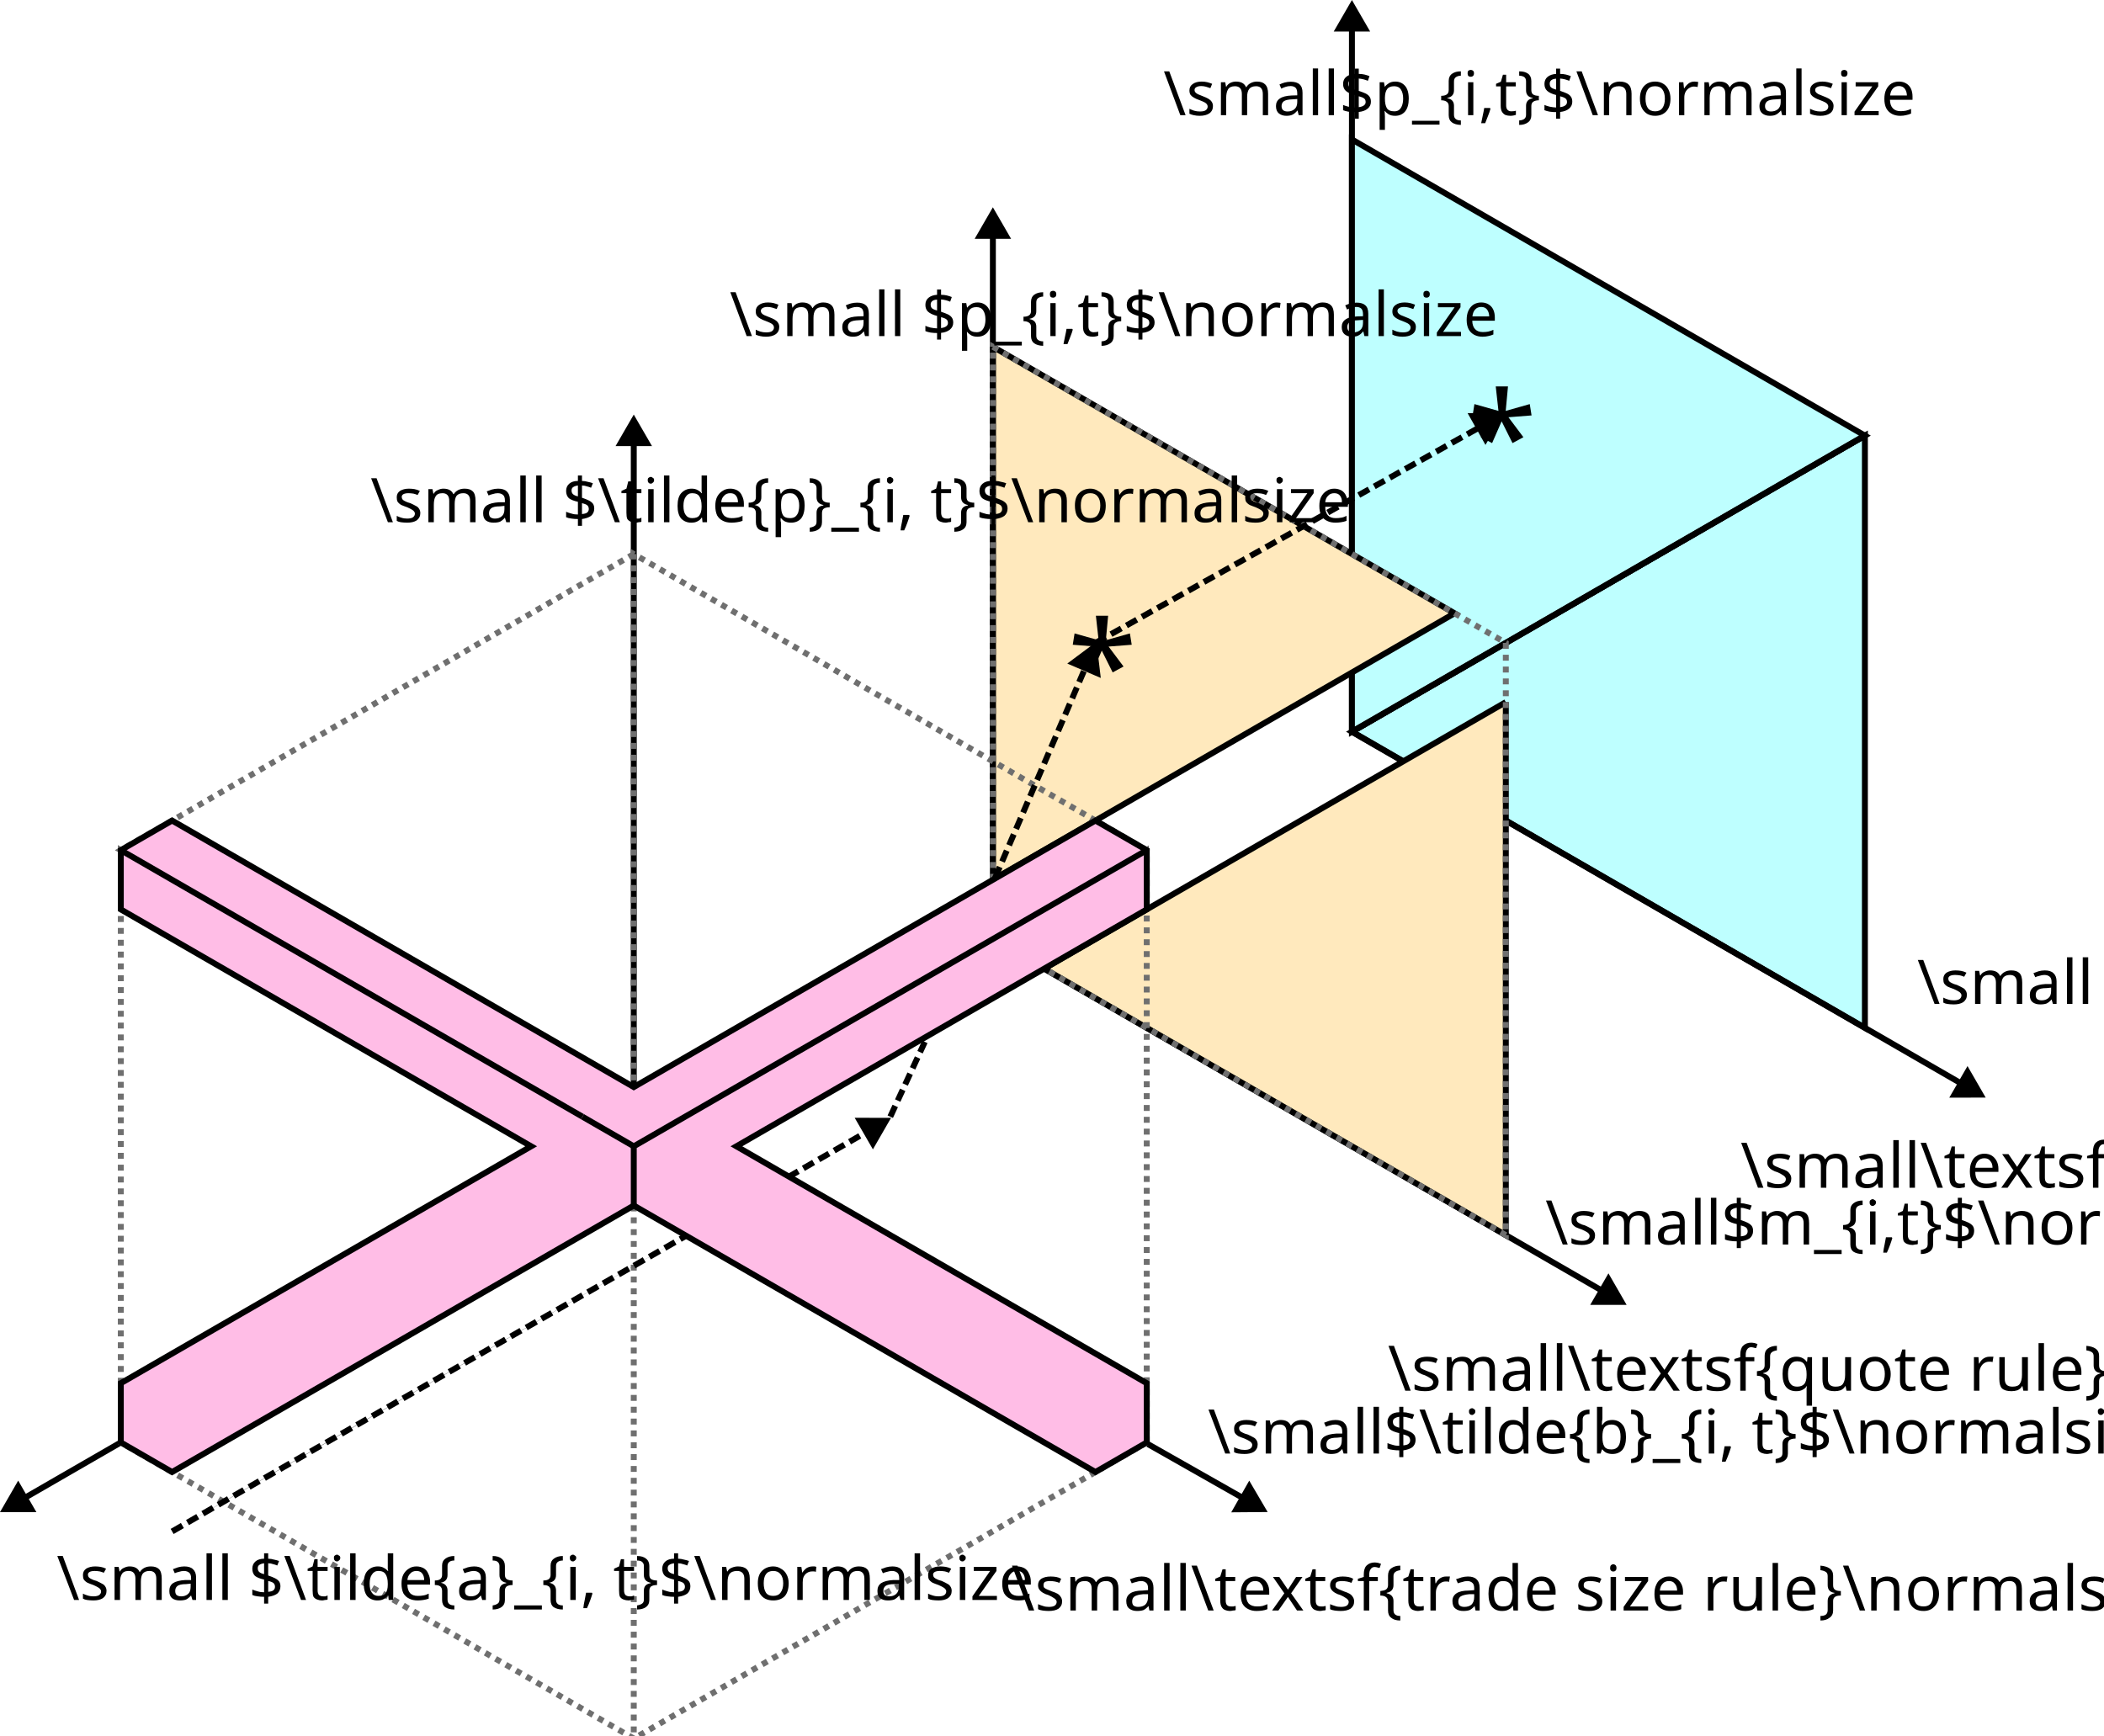
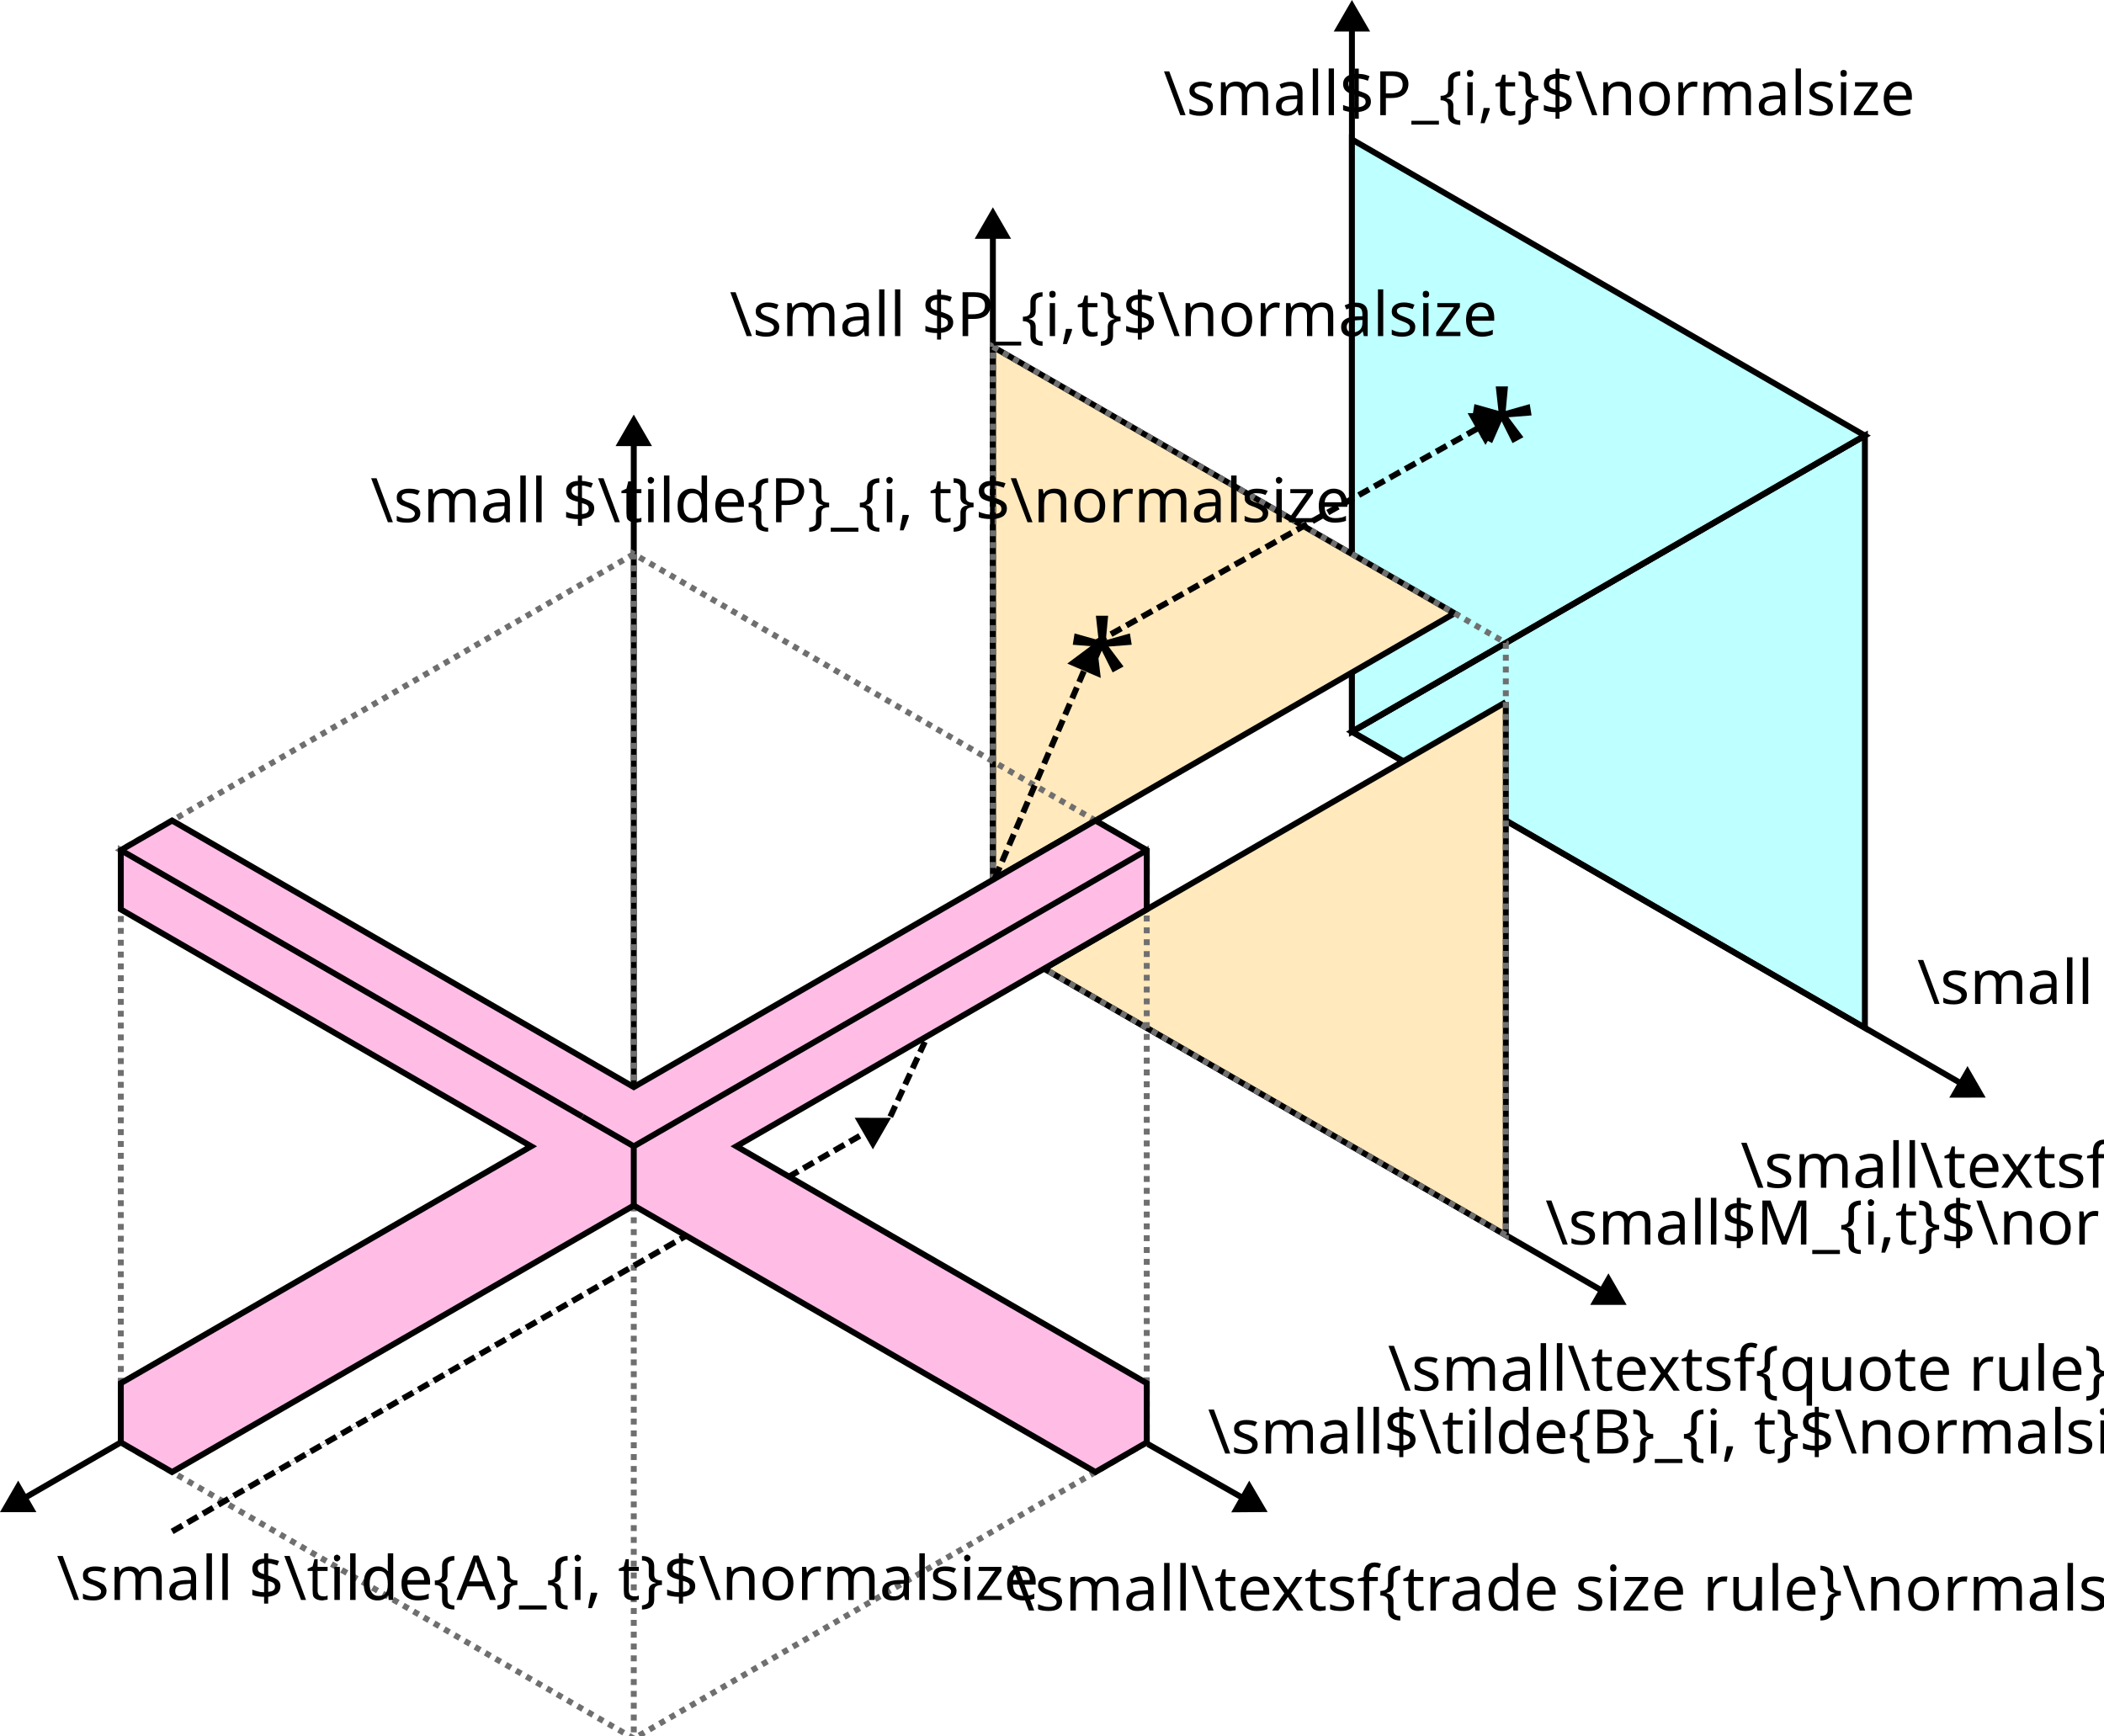
<svg xmlns="http://www.w3.org/2000/svg" width="72.496mm" height="59.796mm" viewBox="0 0 72.496 59.796" version="1.1" id="svg5">
  <defs id="defs2">
    <marker style="overflow:visible" id="TriangleStart" refX="0" refY="0" orient="auto-start-reverse" markerWidth="5.324" markerHeight="6.155" viewBox="0 0 5.324 6.155" preserveAspectRatio="xMidYMid">
      <path transform="scale(0.5)" style="fill:context-stroke;fill-rule:evenodd;stroke:context-stroke;stroke-width:1pt" d="M 5.77,0 -2.88,5 V -5 Z" id="path135" />
    </marker>
    <marker style="overflow:visible" id="TriangleStart-5" refX="0" refY="0" orient="auto-start-reverse" markerWidth="5.324" markerHeight="6.155" viewBox="0 0 5.324 6.155" preserveAspectRatio="xMidYMid">
      <path transform="scale(0.5)" style="fill:context-stroke;fill-rule:evenodd;stroke:context-stroke;stroke-width:1pt" d="M 5.77,0 -2.88,5 V -5 Z" id="path135-4" />
    </marker>
    <marker style="overflow:visible" id="TriangleStart-5-1" refX="0" refY="0" orient="auto-start-reverse" markerWidth="5.324" markerHeight="6.155" viewBox="0 0 5.324 6.155" preserveAspectRatio="xMidYMid">
      <path transform="scale(0.5)" style="fill:context-stroke;fill-rule:evenodd;stroke:context-stroke;stroke-width:1pt" d="M 5.77,0 -2.88,5 V -5 Z" id="path135-4-2" />
    </marker>
    <marker style="overflow:visible" id="TriangleStart-1" refX="0" refY="0" orient="auto-start-reverse" markerWidth="5.324" markerHeight="6.155" viewBox="0 0 5.324 6.155" preserveAspectRatio="xMidYMid">
      <path transform="scale(0.5)" style="fill:context-stroke;fill-rule:evenodd;stroke:context-stroke;stroke-width:1pt" d="M 5.77,0 -2.88,5 V -5 Z" id="path135-5" />
    </marker>
    <marker style="overflow:visible" id="TriangleStart-1-0" refX="0" refY="0" orient="auto-start-reverse" markerWidth="5.324" markerHeight="6.155" viewBox="0 0 5.324 6.155" preserveAspectRatio="xMidYMid">
      <path transform="scale(0.5)" style="fill:context-stroke;fill-rule:evenodd;stroke:context-stroke;stroke-width:1pt" d="M 5.77,0 -2.88,5 V -5 Z" id="path135-5-6" />
    </marker>
  </defs>
  <g id="layer1" transform="translate(-107.0796,-82.64489)">
    <path style="fill:#ffe9bd;fill-opacity:1;stroke:#000000;stroke-width:0.204;stroke-dasharray:none;stroke-dashoffset:0;stroke-opacity:1;marker-end:url(#TriangleStart)" d="m 153.662,107.861 v -24.491 0 2.041 -2.041" id="path17595" />
    <path id="path5386" style="display:inline;fill:#beffff;fill-opacity:1;stroke:#000000;stroke-width:0.204;stroke-dasharray:none;stroke-opacity:1" d="m 153.662,107.861 c 5.892,-3.402 11.783,-6.803 17.675,-10.205 m 0,2e-6 v 0 20.409 l -17.675,-10.205 z" />
    <path style="fill:#beffff;fill-opacity:1;stroke:#000000;stroke-width:0.204;stroke-dasharray:none;stroke-opacity:1" d="M 153.662,107.861 171.337,97.656 153.662,87.451 Z" id="path14968" />
    <path style="fill:#ff00ff;stroke:#000000;stroke-width:0.204;stroke-dasharray:none;stroke-opacity:1" d="m 128.917,122.147 v 0" id="path5554" />
    <path style="fill:#ffe9bd;fill-opacity:1;stroke:#000000;stroke-width:0.204;stroke-dasharray:none;stroke-dashoffset:0;stroke-opacity:1;marker-end:url(#TriangleStart)" d="m 128.917,122.147 c -3.337,1.927 -21.21,12.246 -19.442,11.225 l -1.768,1.02" id="path17831" />
    <path style="fill:#ffe9bd;fill-opacity:1;stroke:#000000;stroke-width:0.204;stroke-dasharray:none;stroke-dashoffset:0;stroke-opacity:1;marker-end:url(#TriangleStart-5-1)" d="m 146.632,132.409 3.496,1.984" id="path17313-6-8" />
    <path style="fill:#ff00ff;stroke:#000000;stroke-width:0.204;stroke-dasharray:none;stroke-opacity:1" d="m 127.15,121.127 v 0" id="path5671" />
    <path id="path14910" style="display:inline;fill:#00ff56;fill-opacity:1;stroke:#000000;stroke-width:0.204;stroke-dasharray:none;stroke-opacity:1" d="M 153.662,107.861 171.337,97.656" />
    <path style="fill:#ffe9bd;fill-opacity:1;stroke:#000000;stroke-width:0.204;stroke-dasharray:none;stroke-dashoffset:0;stroke-opacity:1;marker-end:url(#TriangleStart)" d="m 153.662,107.861 21.21,12.246" id="path17313" />
    <path style="fill:#ffe9bd;fill-opacity:1;stroke:#000000;stroke-width:0.204;stroke-dasharray:none;stroke-dashoffset:0;stroke-opacity:1;marker-end:url(#TriangleStart-1-0)" d="m 128.917,122.147 v -24.491 0 2.041 -2.041" id="path17595-1-9" />
    <g id="g20356" transform="matrix(2.040927,0,0,2.040927,-111.462,-86.02728)">
      <path id="path5400" style="fill:#ffe9bd;fill-opacity:1;stroke:#000000;stroke-width:0.1;stroke-dasharray:none;stroke-opacity:1" d="m 123.842,97.5 c 1.2e-4,0.011 0,-6 0,-9 L 131.636,93 Z" />
      <path style="fill:#ffe9bd;fill-opacity:1;stroke:#000000;stroke-width:0.1;stroke-dasharray:none;stroke-dashoffset:0;stroke-opacity:1;marker-end:url(#TriangleStart-5)" d="m 123.842,98.5 10.392,6" id="path17313-6" />
      <path style="fill:#ffe9bd;fill-opacity:1;stroke:#000000;stroke-width:0.1;stroke-dasharray:none;stroke-dashoffset:0;stroke-opacity:1;marker-end:url(#TriangleStart-1)" d="M 123.842,98.5 V 86.5 v 0 1 -1" id="path17595-1" />
      <path id="path5394" style="fill:#ffe9bd;fill-opacity:1;stroke:#000000;stroke-width:0.1;stroke-dasharray:none;stroke-opacity:1" d="m 132.502,94.5 -1e-5,9 -7.794,-4.5 v 0 l 7.794,-4.5" />
      <path style="fill:none;fill-opacity:1;stroke:#6f6f6f;stroke-width:0.1;stroke-dasharray:0.1, 0.1;stroke-dashoffset:0;stroke-opacity:1" d="M 123.842,88.5 132.502,93.5 v 10 l -8.66,-5 z" id="path15920" />
    </g>
    <path style="fill:none;fill-opacity:1;stroke:#000000;stroke-width:0.204;stroke-dasharray:0.408, 0.204;stroke-dashoffset:0;stroke-opacity:1;marker-end:url(#TriangleStart)" d="m 144.825,104.799 13.446,-7.547" id="path19792" />
    <path id="path5550" style="display:inline;fill:none;stroke:#6f6f6f;stroke-width:0.204;stroke-dasharray:0.204, 0.204;stroke-dashoffset:0;stroke-opacity:1" d="m 146.592,132.352 -17.675,10.205 v 0 m 17.675,-10.205 -2e-5,-20.409 -17.675,-10.205 v 18.368 m 0,2.041 v -2.041 0 m 0,-18.368 -17.675,10.205 v 0 0 l 17.675,10.205 17.645,-10.146 v -0.048 l -17.645,10.193 m 0,0 v 20.409 l -17.675,-10.205 v -20.409 z" />
    <path style="fill:#000000;fill-opacity:1;stroke:#000000;stroke-width:0.204;stroke-dasharray:0.408, 0.204;stroke-dashoffset:0;stroke-opacity:1;marker-end:url(#TriangleStart-5)" d="m 113.011,135.42 c 4.122,-2.396 20.017,-11.509 24.145,-13.892" id="path19974" />
    <path id="path5548" style="display:inline;fill:#ffbde6;fill-opacity:1;stroke:#000000;stroke-width:0.204;stroke-dasharray:none;stroke-opacity:1" d="m 113.009,110.922 -1.767,1.02 v 2.042 l 14.139,8.163 -14.139,8.164 v 2.041 l 1.767,1.02 15.908,-9.184 15.908,9.184 1.768,-1.02 v -2.041 l -14.14,-8.164 14.14,-8.163 v -2.042 l -1.768,-1.02 -15.908,9.184 z" />
    <path style="fill:none;fill-opacity:1;stroke:#000000;stroke-width:0.204;stroke-dasharray:0.408, 0.204;stroke-dashoffset:0;stroke-opacity:1;marker-end:url(#TriangleStart)" d="m 137.755,121.127 1.191,-2.578 m 2.42,-5.652 3.208,-7.47" id="path18211" />
    <path style="fill:none;fill-opacity:1;stroke:#000000;stroke-width:0.204;stroke-dasharray:none;stroke-dashoffset:0;stroke-opacity:1" d="m 111.242,111.943 15.907,9.184 v 0" id="path21346" />
    <path style="fill:none;fill-opacity:1;stroke:#000000;stroke-width:0.204;stroke-dasharray:none;stroke-dashoffset:0;stroke-opacity:1" d="m 127.15,121.127 1.767,1.02 v 0" id="path21356" />
    <path style="fill:none;fill-opacity:1;stroke:#000000;stroke-width:0.204;stroke-dasharray:none;stroke-dashoffset:0;stroke-opacity:1" d="m 127.15,121.127 v 0" id="path21360" />
    <path id="path21354" style="fill:none;fill-opacity:1;stroke:#000000;stroke-width:0.204;stroke-dasharray:none;stroke-dashoffset:0;stroke-opacity:1" d="m 146.592,111.943 c -5.892,3.402 -11.784,6.803 -17.675,10.205 v 2.041" />
    <text xml:space="preserve" style="font-style:normal;font-variant:normal;font-weight:normal;font-stretch:normal;font-size:4.32px;font-family:cmss12;-inkscape-font-specification:'cmss12, Normal';font-variant-ligatures:normal;font-variant-caps:normal;font-variant-numeric:normal;font-variant-east-asian:normal;fill:#000000;fill-opacity:1;stroke:none;stroke-width:0.204;stroke-dasharray:none;stroke-dashoffset:0;stroke-opacity:1" x="157.65" y="99.26" id="text19914-2">
      <tspan id="tspan19970-4" x="157.65" y="99.26" style="stroke-width:0.204">*</tspan>
      <tspan id="tspan19972-2" x="157.65" y="104.66" style="stroke-width:0.204" />
    </text>
    <text xml:space="preserve" style="font-style:normal;font-variant:normal;font-weight:normal;font-stretch:normal;font-size:2.16px;font-family:Sans;-inkscape-font-specification:'Sans, Normal';font-variant-ligatures:normal;font-variant-caps:normal;font-variant-numeric:normal;font-variant-east-asian:normal;fill:#000000;fill-opacity:1;stroke:none;stroke-width:0.204;stroke-dasharray:none;stroke-dashoffset:0;stroke-opacity:1" x="141.935" y="138.147" id="text18007">
      <tspan id="tspan2424" x="141.935" y="138.147">\small\textsf{trade size rule}\normalsize</tspan>
    </text>
    <text xml:space="preserve" style="font-style:normal;font-variant:normal;font-weight:normal;font-stretch:normal;font-size:2.16px;font-family:Sans;-inkscape-font-specification:'Sans, Normal';font-variant-ligatures:normal;font-variant-caps:normal;font-variant-numeric:normal;font-variant-east-asian:normal;fill:#000000;fill-opacity:1;stroke:none;stroke-width:0.204;stroke-dasharray:none;stroke-dashoffset:0;stroke-opacity:1" x="154.905" y="130.57" id="text18007-3">
      <tspan id="tspan2424-3" x="154.905" y="130.57">\small\textsf{quote rule}</tspan>
    </text>
    <text xml:space="preserve" style="font-style:normal;font-variant:normal;font-weight:normal;font-stretch:normal;font-size:2.16px;font-family:Sans;-inkscape-font-specification:'Sans, Normal';font-variant-ligatures:normal;font-variant-caps:normal;font-variant-numeric:normal;font-variant-east-asian:normal;fill:#000000;fill-opacity:1;stroke:none;stroke-width:0.204;stroke-dasharray:none;stroke-dashoffset:0;stroke-opacity:1" x="167.06" y="123.574" id="text18007-3-2">
      <tspan id="tspan2424-3-5" x="167.06" y="123.574">\small\textsf{tick test}</tspan>
    </text>
    <text xml:space="preserve" style="font-style:normal;font-variant:normal;font-weight:normal;font-stretch:normal;font-size:4.32px;font-family:cmss12;-inkscape-font-specification:'cmss12, Normal';font-variant-ligatures:normal;font-variant-caps:normal;font-variant-numeric:normal;font-variant-east-asian:normal;fill:#000000;fill-opacity:1;stroke:none;stroke-width:0.204;stroke-dasharray:none;stroke-dashoffset:0;stroke-opacity:1" x="143.873" y="107.16" id="text19914">
      <tspan id="tspan19970" x="143.873" y="107.16" style="stroke-width:0.204">*</tspan>
      <tspan id="tspan19972" x="143.873" y="112.56" style="stroke-width:0.204" />
    </text>
    <text xml:space="preserve" style="font-size:6px;font-family:cmss12;-inkscape-font-specification:'cmss12, Normal';fill:none;stroke:#000000;stroke-width:0.283;stroke-dasharray:0.567, 0.283" x="-2.797" y="0.621" id="text936" transform="matrix(0.352778,0,0,0.352778,148.151,86.3946)">
-       <tspan id="tspan934" style="font-style:normal;font-variant:normal;font-weight:normal;font-stretch:normal;font-size:6px;font-family:sans-serif;-inkscape-font-specification:'sans-serif, Normal';font-variant-ligatures:normal;font-variant-caps:normal;font-variant-numeric:normal;font-variant-east-asian:normal;fill:#000000;fill-opacity:1;stroke:none;stroke-width:0.283" x="-2.797" y="0.621">\small$p_{i,t}$\normalsize</tspan>
+       <tspan id="tspan934" style="font-style:normal;font-variant:normal;font-weight:normal;font-stretch:normal;font-size:6px;font-family:sans-serif;-inkscape-font-specification:'sans-serif, Normal';font-variant-ligatures:normal;font-variant-caps:normal;font-variant-numeric:normal;font-variant-east-asian:normal;fill:#000000;fill-opacity:1;stroke:none;stroke-width:0.283" x="-2.797" y="0.621">\small$P_{i,t}$\normalsize</tspan>
    </text>
    <text xml:space="preserve" style="font-size:6px;font-family:cmss12;-inkscape-font-specification:'cmss12, Normal';fill:none;stroke:#000000;stroke-width:0.283;stroke-dasharray:0.567, 0.283" x="-45.154" y="22.201" id="text936-5" transform="matrix(0.352778,0,0,0.352778,148.151,86.3946)">
-       <tspan id="tspan934-2" style="font-style:normal;font-variant:normal;font-weight:normal;font-stretch:normal;font-size:6px;font-family:sans-serif;-inkscape-font-specification:'sans-serif, Normal';font-variant-ligatures:normal;font-variant-caps:normal;font-variant-numeric:normal;font-variant-east-asian:normal;fill:#000000;fill-opacity:1;stroke:none;stroke-width:0.283" x="-45.154" y="22.201">\small $p_{i,t}$\normalsize</tspan>
+       <tspan id="tspan934-2" style="font-style:normal;font-variant:normal;font-weight:normal;font-stretch:normal;font-size:6px;font-family:sans-serif;-inkscape-font-specification:'sans-serif, Normal';font-variant-ligatures:normal;font-variant-caps:normal;font-variant-numeric:normal;font-variant-east-asian:normal;fill:#000000;fill-opacity:1;stroke:none;stroke-width:0.283" x="-45.154" y="22.201">\small $P_{i,t}$\normalsize</tspan>
    </text>
    <text xml:space="preserve" style="font-size:2.117px;font-family:cmss12;-inkscape-font-specification:'cmss12, Normal';fill:none;stroke:#000000;stroke-width:0.1;stroke-dasharray:0.2, 0.1" x="119.852" y="100.643" id="text936-5-2">
-       <tspan id="tspan934-2-7" style="font-style:normal;font-variant:normal;font-weight:normal;font-stretch:normal;font-size:2.117px;font-family:sans-serif;-inkscape-font-specification:'sans-serif, Normal';font-variant-ligatures:normal;font-variant-caps:normal;font-variant-numeric:normal;font-variant-east-asian:normal;fill:#000000;fill-opacity:1;stroke:none;stroke-width:0.1" x="119.852" y="100.643">\small $\tilde{p}_{i, t}$\normalsize</tspan>
+       <tspan id="tspan934-2-7" style="font-style:normal;font-variant:normal;font-weight:normal;font-stretch:normal;font-size:2.117px;font-family:sans-serif;-inkscape-font-specification:'sans-serif, Normal';font-variant-ligatures:normal;font-variant-caps:normal;font-variant-numeric:normal;font-variant-east-asian:normal;fill:#000000;fill-opacity:1;stroke:none;stroke-width:0.1" x="119.852" y="100.643">\small $\tilde{P}_{i, t}$\normalsize</tspan>
    </text>
    <text xml:space="preserve" style="font-size:2.117px;font-family:cmss12;-inkscape-font-specification:'cmss12, Normal';fill:none;stroke:#000000;stroke-width:0.1;stroke-dasharray:0.2, 0.1" x="173.144" y="117.24" id="text936-3">
-       <tspan id="tspan934-3" style="font-style:normal;font-variant:normal;font-weight:normal;font-stretch:normal;font-size:2.117px;font-family:sans-serif;-inkscape-font-specification:'sans-serif, Normal';font-variant-ligatures:normal;font-variant-caps:normal;font-variant-numeric:normal;font-variant-east-asian:normal;fill:#000000;fill-opacity:1;stroke:none;stroke-width:0.1" x="173.144" y="117.24">\small $p_{i,t-1}$\normalsize</tspan>
+       <tspan id="tspan934-3" style="font-style:normal;font-variant:normal;font-weight:normal;font-stretch:normal;font-size:2.117px;font-family:sans-serif;-inkscape-font-specification:'sans-serif, Normal';font-variant-ligatures:normal;font-variant-caps:normal;font-variant-numeric:normal;font-variant-east-asian:normal;fill:#000000;fill-opacity:1;stroke:none;stroke-width:0.1" x="173.144" y="117.24">\small $P_{i,t-1}$\normalsize</tspan>
    </text>
    <text xml:space="preserve" style="font-size:2.117px;font-family:cmss12;-inkscape-font-specification:'cmss12, Normal';fill:none;stroke:#000000;stroke-width:0.1;stroke-dasharray:0.2, 0.1" x="160.331" y="125.534" id="text936-3-5">
-       <tspan id="tspan934-3-9" style="font-style:normal;font-variant:normal;font-weight:normal;font-stretch:normal;font-size:2.117px;font-family:sans-serif;-inkscape-font-specification:'sans-serif, Normal';font-variant-ligatures:normal;font-variant-caps:normal;font-variant-numeric:normal;font-variant-east-asian:normal;fill:#000000;fill-opacity:1;stroke:none;stroke-width:0.1" x="160.331" y="125.534">\small$m_{i,t}$\normalsize</tspan>
+       <tspan id="tspan934-3-9" style="font-style:normal;font-variant:normal;font-weight:normal;font-stretch:normal;font-size:2.117px;font-family:sans-serif;-inkscape-font-specification:'sans-serif, Normal';font-variant-ligatures:normal;font-variant-caps:normal;font-variant-numeric:normal;font-variant-east-asian:normal;fill:#000000;fill-opacity:1;stroke:none;stroke-width:0.1" x="160.331" y="125.534">\small$M_{i,t}$\normalsize</tspan>
    </text>
    <text xml:space="preserve" style="font-size:2.117px;font-family:cmss12;-inkscape-font-specification:'cmss12, Normal';fill:none;stroke:#000000;stroke-width:0.1;stroke-dasharray:0.2, 0.1" x="109.039" y="137.783" id="text936-5-2-6">
-       <tspan id="tspan934-2-7-5" style="font-style:normal;font-variant:normal;font-weight:normal;font-stretch:normal;font-size:2.117px;font-family:sans-serif;-inkscape-font-specification:'sans-serif, Normal';font-variant-ligatures:normal;font-variant-caps:normal;font-variant-numeric:normal;font-variant-east-asian:normal;fill:#000000;fill-opacity:1;stroke:none;stroke-width:0.1" x="109.039" y="137.783">\small $\tilde{a}_{i, t}$\normalsize</tspan>
+       <tspan id="tspan934-2-7-5" style="font-style:normal;font-variant:normal;font-weight:normal;font-stretch:normal;font-size:2.117px;font-family:sans-serif;-inkscape-font-specification:'sans-serif, Normal';font-variant-ligatures:normal;font-variant-caps:normal;font-variant-numeric:normal;font-variant-east-asian:normal;fill:#000000;fill-opacity:1;stroke:none;stroke-width:0.1" x="109.039" y="137.783">\small $\tilde{A}_{i, t}$\normalsize</tspan>
    </text>
    <text xml:space="preserve" style="font-size:2.117px;font-family:cmss12;-inkscape-font-specification:'cmss12, Normal';fill:none;stroke:#000000;stroke-width:0.1;stroke-dasharray:0.2, 0.1" x="148.702" y="132.731" id="text936-5-2-9">
-       <tspan id="tspan934-2-7-0" style="font-style:normal;font-variant:normal;font-weight:normal;font-stretch:normal;font-size:2.117px;font-family:sans-serif;-inkscape-font-specification:'sans-serif, Normal';font-variant-ligatures:normal;font-variant-caps:normal;font-variant-numeric:normal;font-variant-east-asian:normal;fill:#000000;fill-opacity:1;stroke:none;stroke-width:0.1" x="148.702" y="132.731">\small$\tilde{b}_{i, t}$\normalsize</tspan>
+       <tspan id="tspan934-2-7-0" style="font-style:normal;font-variant:normal;font-weight:normal;font-stretch:normal;font-size:2.117px;font-family:sans-serif;-inkscape-font-specification:'sans-serif, Normal';font-variant-ligatures:normal;font-variant-caps:normal;font-variant-numeric:normal;font-variant-east-asian:normal;fill:#000000;fill-opacity:1;stroke:none;stroke-width:0.1" x="148.702" y="132.731">\small$\tilde{B}_{i, t}$\normalsize</tspan>
    </text>
  </g>
</svg>
